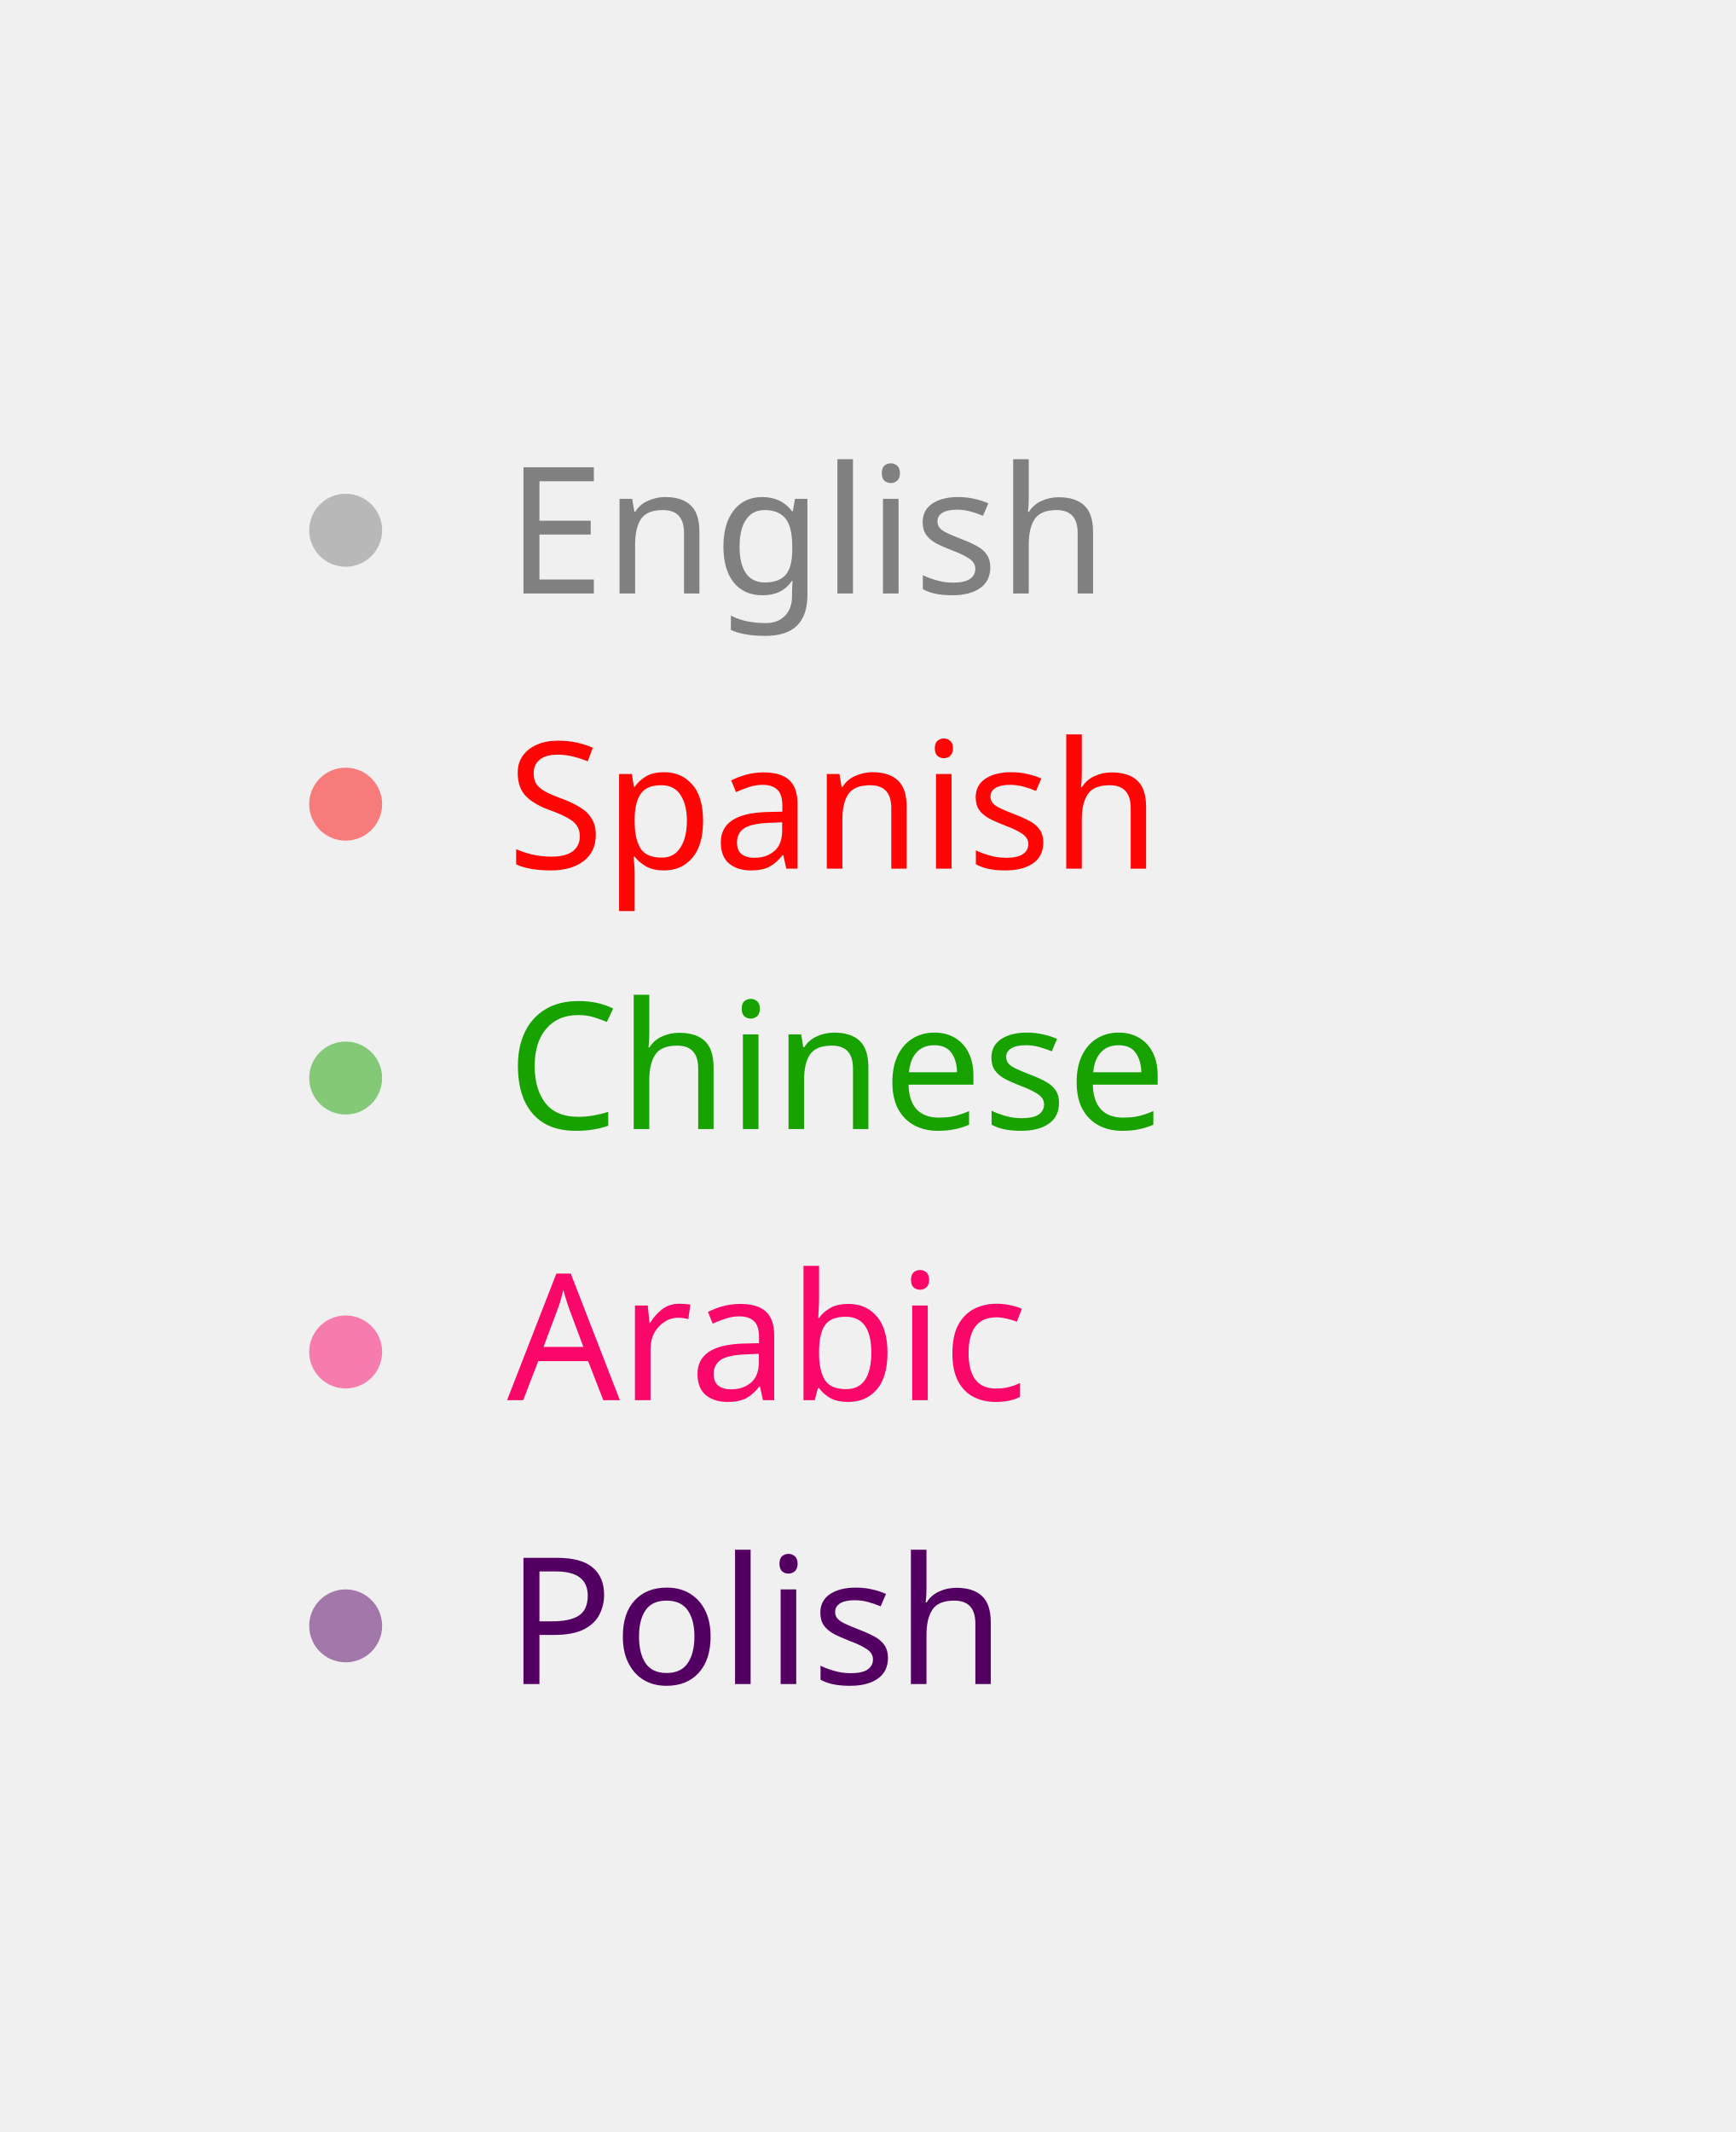
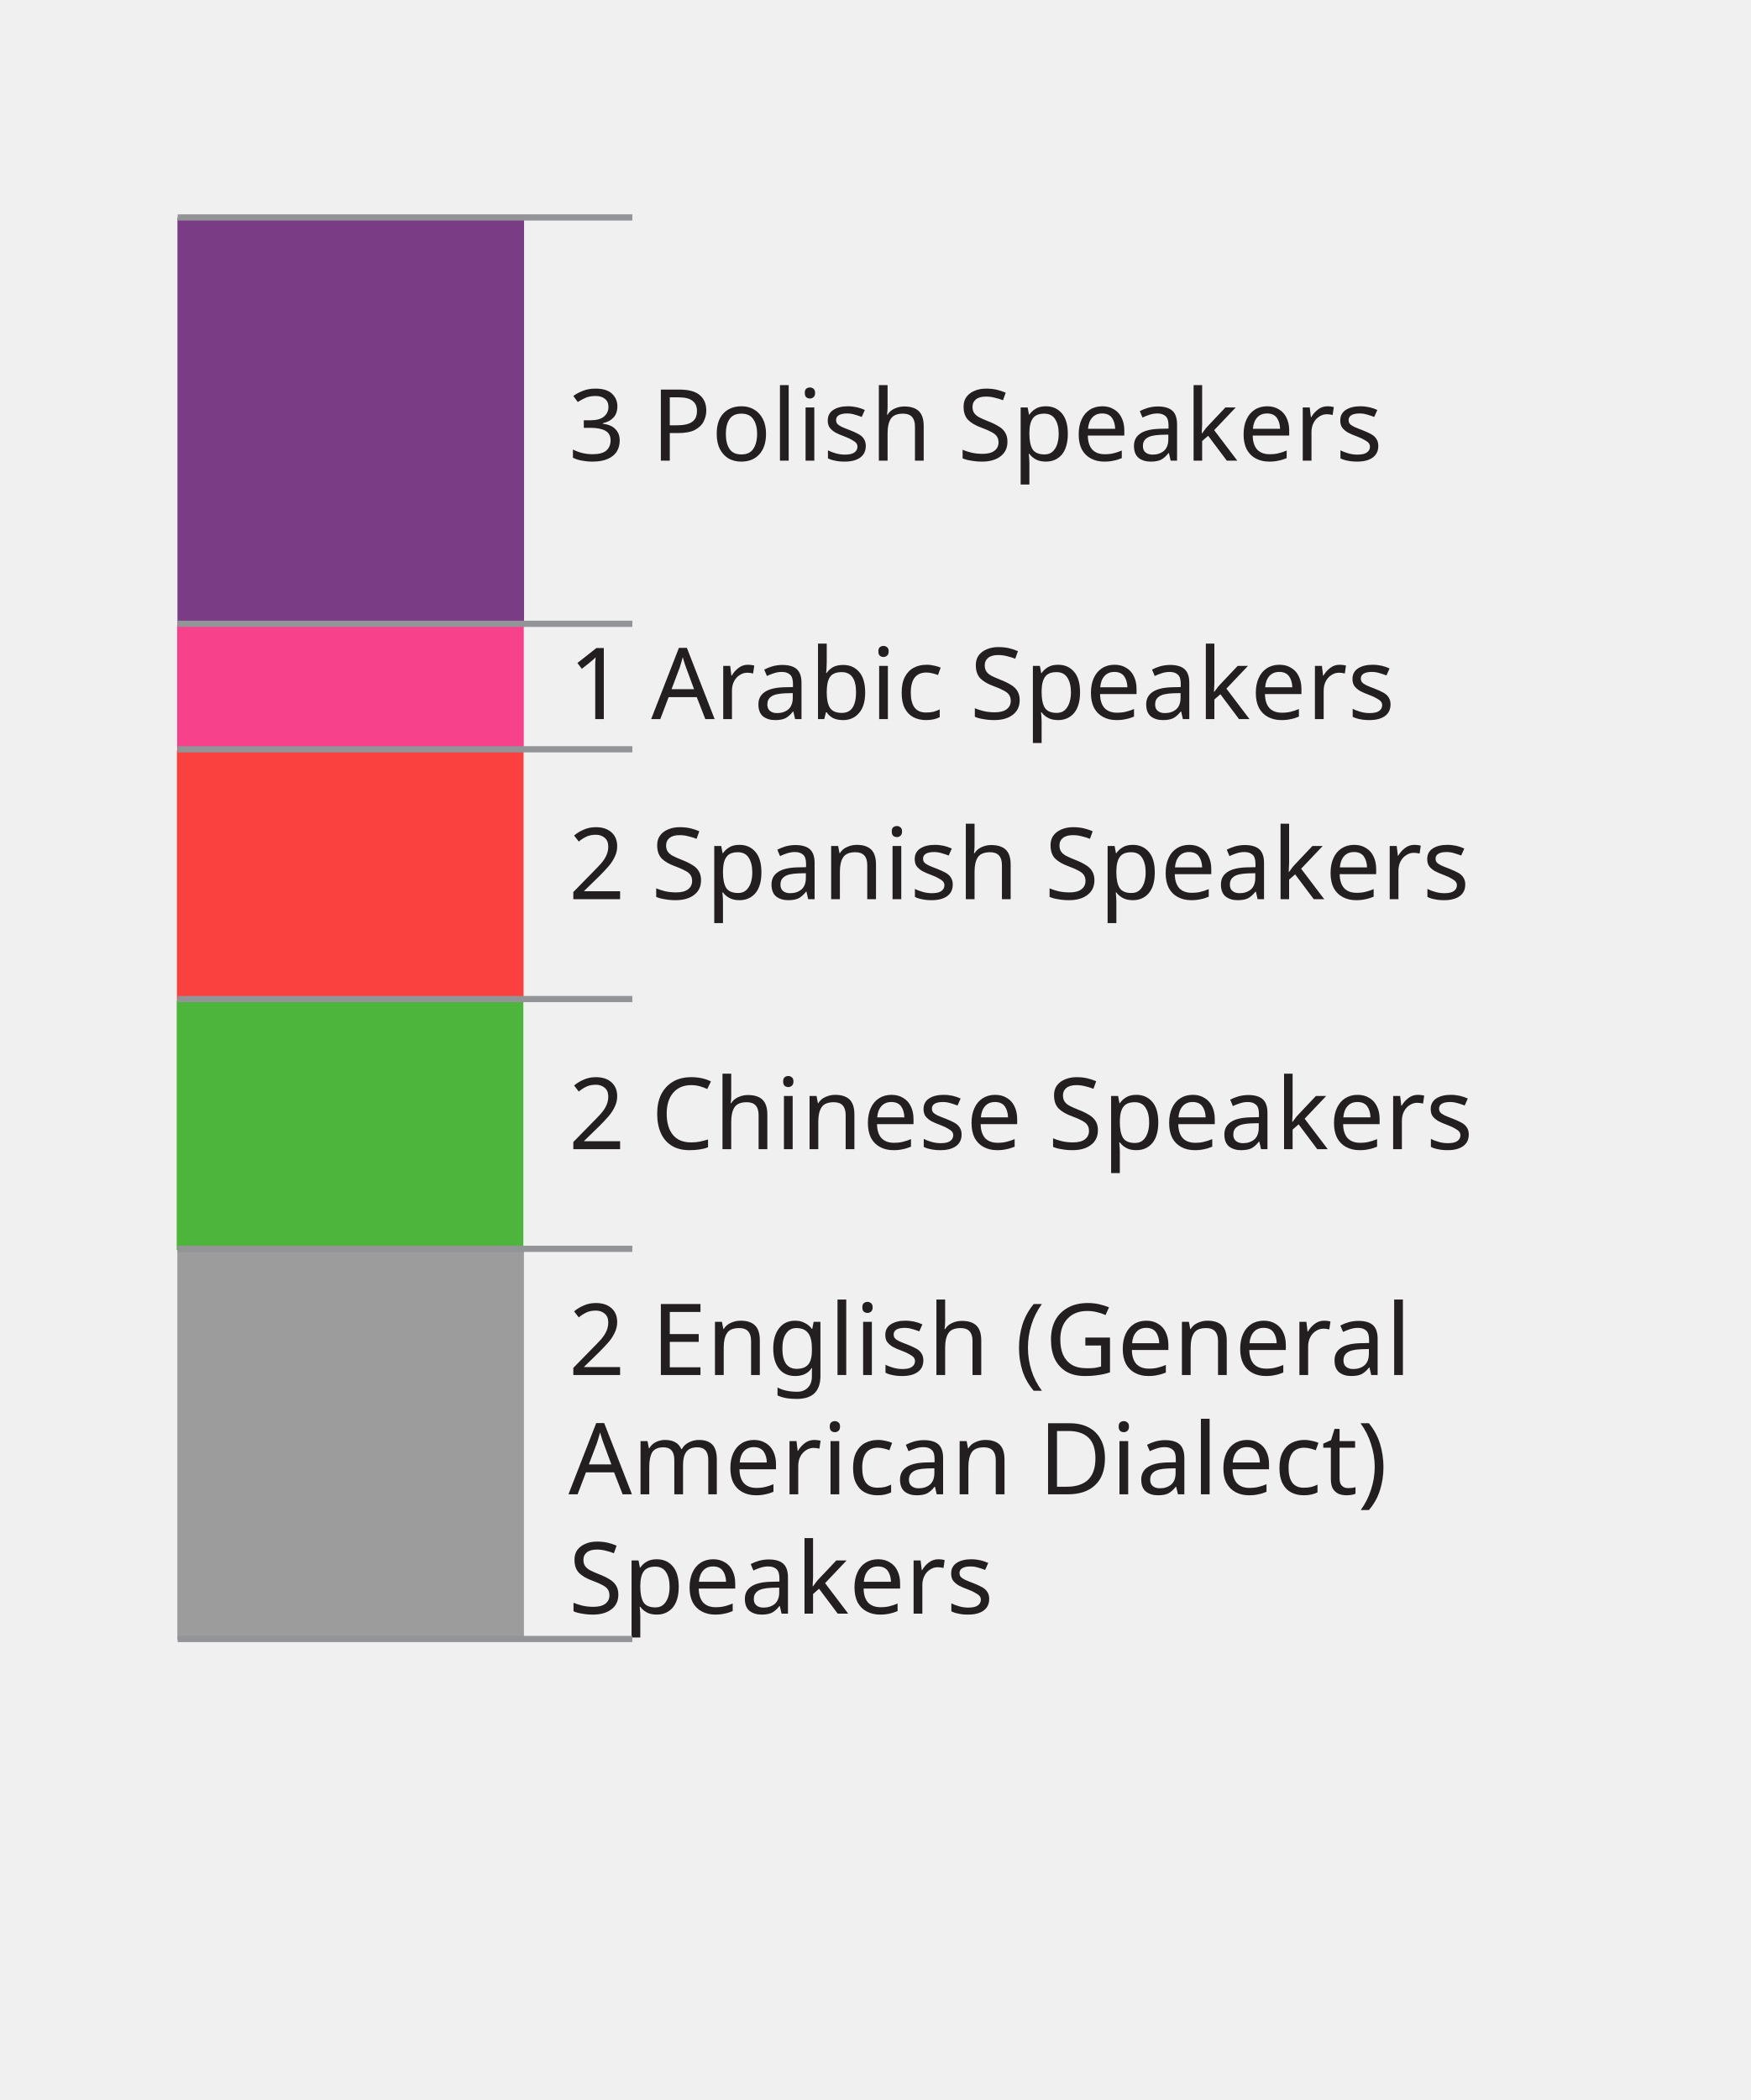
- <svg xmlns="http://www.w3.org/2000/svg" viewBox="0 0 137.52 168.91">
+ <svg xmlns="http://www.w3.org/2000/svg" version="1.1" x="0px" y="0px" viewBox="0 0 140.9 169" style="enable-background:new 0 0 140.9 169;" xml:space="preserve">
+   <style type="text/css">
+ 	.st0{opacity:0.1;}
+ 	.st1{clip-path:url(#SVGID_2_);fill:#F2F2F2;}
+ 	.st2{clip-path:url(#SVGID_4_);fill:#F2F2F2;}
+ 	.st3{fill:none;stroke:#000000;stroke-width:0.5;stroke-linecap:round;stroke-linejoin:round;}
+ 	.st4{fill:none;stroke:#000000;stroke-width:0.25;stroke-linecap:round;stroke-linejoin:round;}
+ 	.st5{opacity:0.75;fill:#FF0606;}
+ 	.st6{fill:#FF0606;}
+ 	.st7{opacity:0.5;fill:#540063;stroke:#530463;stroke-miterlimit:10;}
+ 	.st8{fill:#540063;stroke:#530463;stroke-miterlimit:10;}
+ 	.st9{opacity:0.2;}
+ 	.st10{display:none;}
+ 	.st11{display:inline;fill:#FFFFFF;}
+ 	.st12{opacity:0.75;fill-rule:evenodd;clip-rule:evenodd;fill:#808080;}
+ 	.st13{opacity:0.75;fill-rule:evenodd;clip-rule:evenodd;fill:#17A200;}
+ 	.st14{opacity:0.75;fill-rule:evenodd;clip-rule:evenodd;fill:#FF0606;}
+ 	.st15{opacity:0.75;fill-rule:evenodd;clip-rule:evenodd;fill:#F9086A;}
+ 	.st16{fill-rule:evenodd;clip-rule:evenodd;}
+ 	.st17{opacity:0.75;fill:#540063;}
+ 	.st18{opacity:0.75;fill:#808080;}
+ 	.st19{opacity:0.75;fill:#17A200;}
+ 	.st20{opacity:0.75;fill:#F9086A;}
+ 	.st21{fill:#231F20;}
+ 	.st22{font-family:'LetterGothicStd-Slanted';}
+ 	.st23{font-size:8px;}
+ 	.st24{fill:none;stroke:#929497;stroke-width:0.5;stroke-miterlimit:10;}
+ </style>
+   <g id="trucks">
+     <g id="floor_1_">
+ 	</g>
+     <g id="FILL">
+       <g id="left">
+ 		</g>
+       <g id="right">
+ 		</g>
+     </g>
+     <g id="shell">
+ 	</g>
+     <g id="door">
+ 	</g>
+     <g id="windows">
+ 	</g>
+     <g id="wheels">
+ 	</g>
+     <g id="roof">
+ 	</g>
+     <g id="SHADOW">
+       <g id="shadow">
+ 		</g>
+       <g id="shadow_white" class="st10">
+ 		</g>
+     </g>
+   </g>
  <g id="circles">
-     <text transform="translate(40.12 47.02)" style="font-size:14px;fill:gray;font-family:PTMono-Regular, PT Mono">English</text>
-     <text transform="translate(40.18 68.82)" style="font-size:14px;fill:#ff0606;font-family:PTMono-Regular, PT Mono">Spanish</text>
-     <text transform="translate(40.18 89.45)" style="font-size:14px;fill:#17a200;font-family:PTMono-Regular, PT Mono">Chinese</text>
-     <text transform="translate(40.18 110.93)" style="font-size:14px;fill:#f9086a;font-family:PTMono-Regular, PT Mono">Arabic</text>
-     <text transform="translate(40.12 133.42)" style="font-size:14px;fill:#540063;font-family:PTMono-Regular, PT Mono">Polish</text>
-     <circle cx="27.39" cy="42.01" r="2.89" style="fill:gray;opacity:0.5" />
-     <circle cx="27.39" cy="63.71" r="2.89" style="fill:#ff0606;opacity:0.5" />
-     <circle cx="27.39" cy="85.41" r="2.89" style="fill:#17a200;opacity:0.5" />
-     <circle cx="27.39" cy="107.11" r="2.89" style="fill:#f9086a;opacity:0.5" />
-     <circle cx="27.39" cy="128.81" r="2.89" style="fill:#540063;opacity:0.5" />
+ </g>
+   <g id="spanish">
+ </g>
+   <g id="english">
+ </g>
+   <g id="arabic">
+ </g>
+   <g id="people">
+ </g>
+   <g id="barchart">
+     <g id="rectangles_1_">
+       <rect id="polish_1_" x="11.8" y="19.9" transform="matrix(6.123234e-17 -1 1 6.123234e-17 -5.6156 62.0318)" class="st17" width="32.7" height="27.9" />
+       <rect id="spanish_1_" x="18.1" y="56.4" transform="matrix(6.123234e-17 -1 1 6.123234e-17 -42.1571 98.5732)" class="st5" width="20.1" height="27.9" />
+       <rect id="english_2_" x="12.5" y="102.3" transform="matrix(6.123234e-17 -1 1 6.123234e-17 -88.0261 144.4423)" class="st18" width="31.4" height="27.9" />
+       <rect id="chinese" x="18.1" y="76.5" transform="matrix(6.123234e-17 -1 1 6.123234e-17 -62.2747 118.6909)" class="st19" width="20.1" height="27.9" />
+       <rect id="arabic_1_" x="23.1" y="41.3" transform="matrix(6.123234e-17 -1 1 6.123234e-17 -27.0394 83.4556)" class="st20" width="10.1" height="27.9" />
+     </g>
+     <g id="txt">
+       <text id="polish_2_" transform="matrix(1 0 0 1 45.7584 37.0705)" class="st21 st22 st23">3 Polish Speakers</text>
+       <text id="arabic_2_" transform="matrix(1 0 0 1 45.7587 57.8713)" class="st21 st22 st23">1 Arabic Speakers</text>
+       <text id="spanish_2_" transform="matrix(1 0 0 1 45.7587 72.3654)" class="st21 st22 st23">2 Spanish Speakers</text>
+       <text id="chinese_1_" transform="matrix(1 0 0 1 45.7587 92.483)" class="st21 st22 st23">2 Chinese Speakers</text>
+       <text id="english_1_" transform="matrix(1 0 0 1 45.7587 110.6589)">
+         <tspan x="0" y="0" class="st21 st22 st23">2 English (General </tspan>
+         <tspan x="0" y="9.6" class="st21 st22 st23">American Dialect) </tspan>
+         <tspan x="0" y="19.2" class="st21 st22 st23">Speakers</tspan>
+       </text>
+     </g>
+     <g id="lines">
+       <line class="st24" x1="14.3" y1="17.5" x2="50.9" y2="17.5" />
+       <line class="st24" x1="14.3" y1="50.2" x2="50.9" y2="50.2" />
+       <line class="st24" x1="14.3" y1="60.3" x2="50.9" y2="60.3" />
+       <line class="st24" x1="14.3" y1="100.5" x2="50.9" y2="100.5" />
+       <line class="st24" x1="14.3" y1="131.9" x2="50.9" y2="131.9" />
+       <line class="st24" x1="14.3" y1="80.4" x2="50.9" y2="80.4" />
+     </g>
  </g>
</svg>
